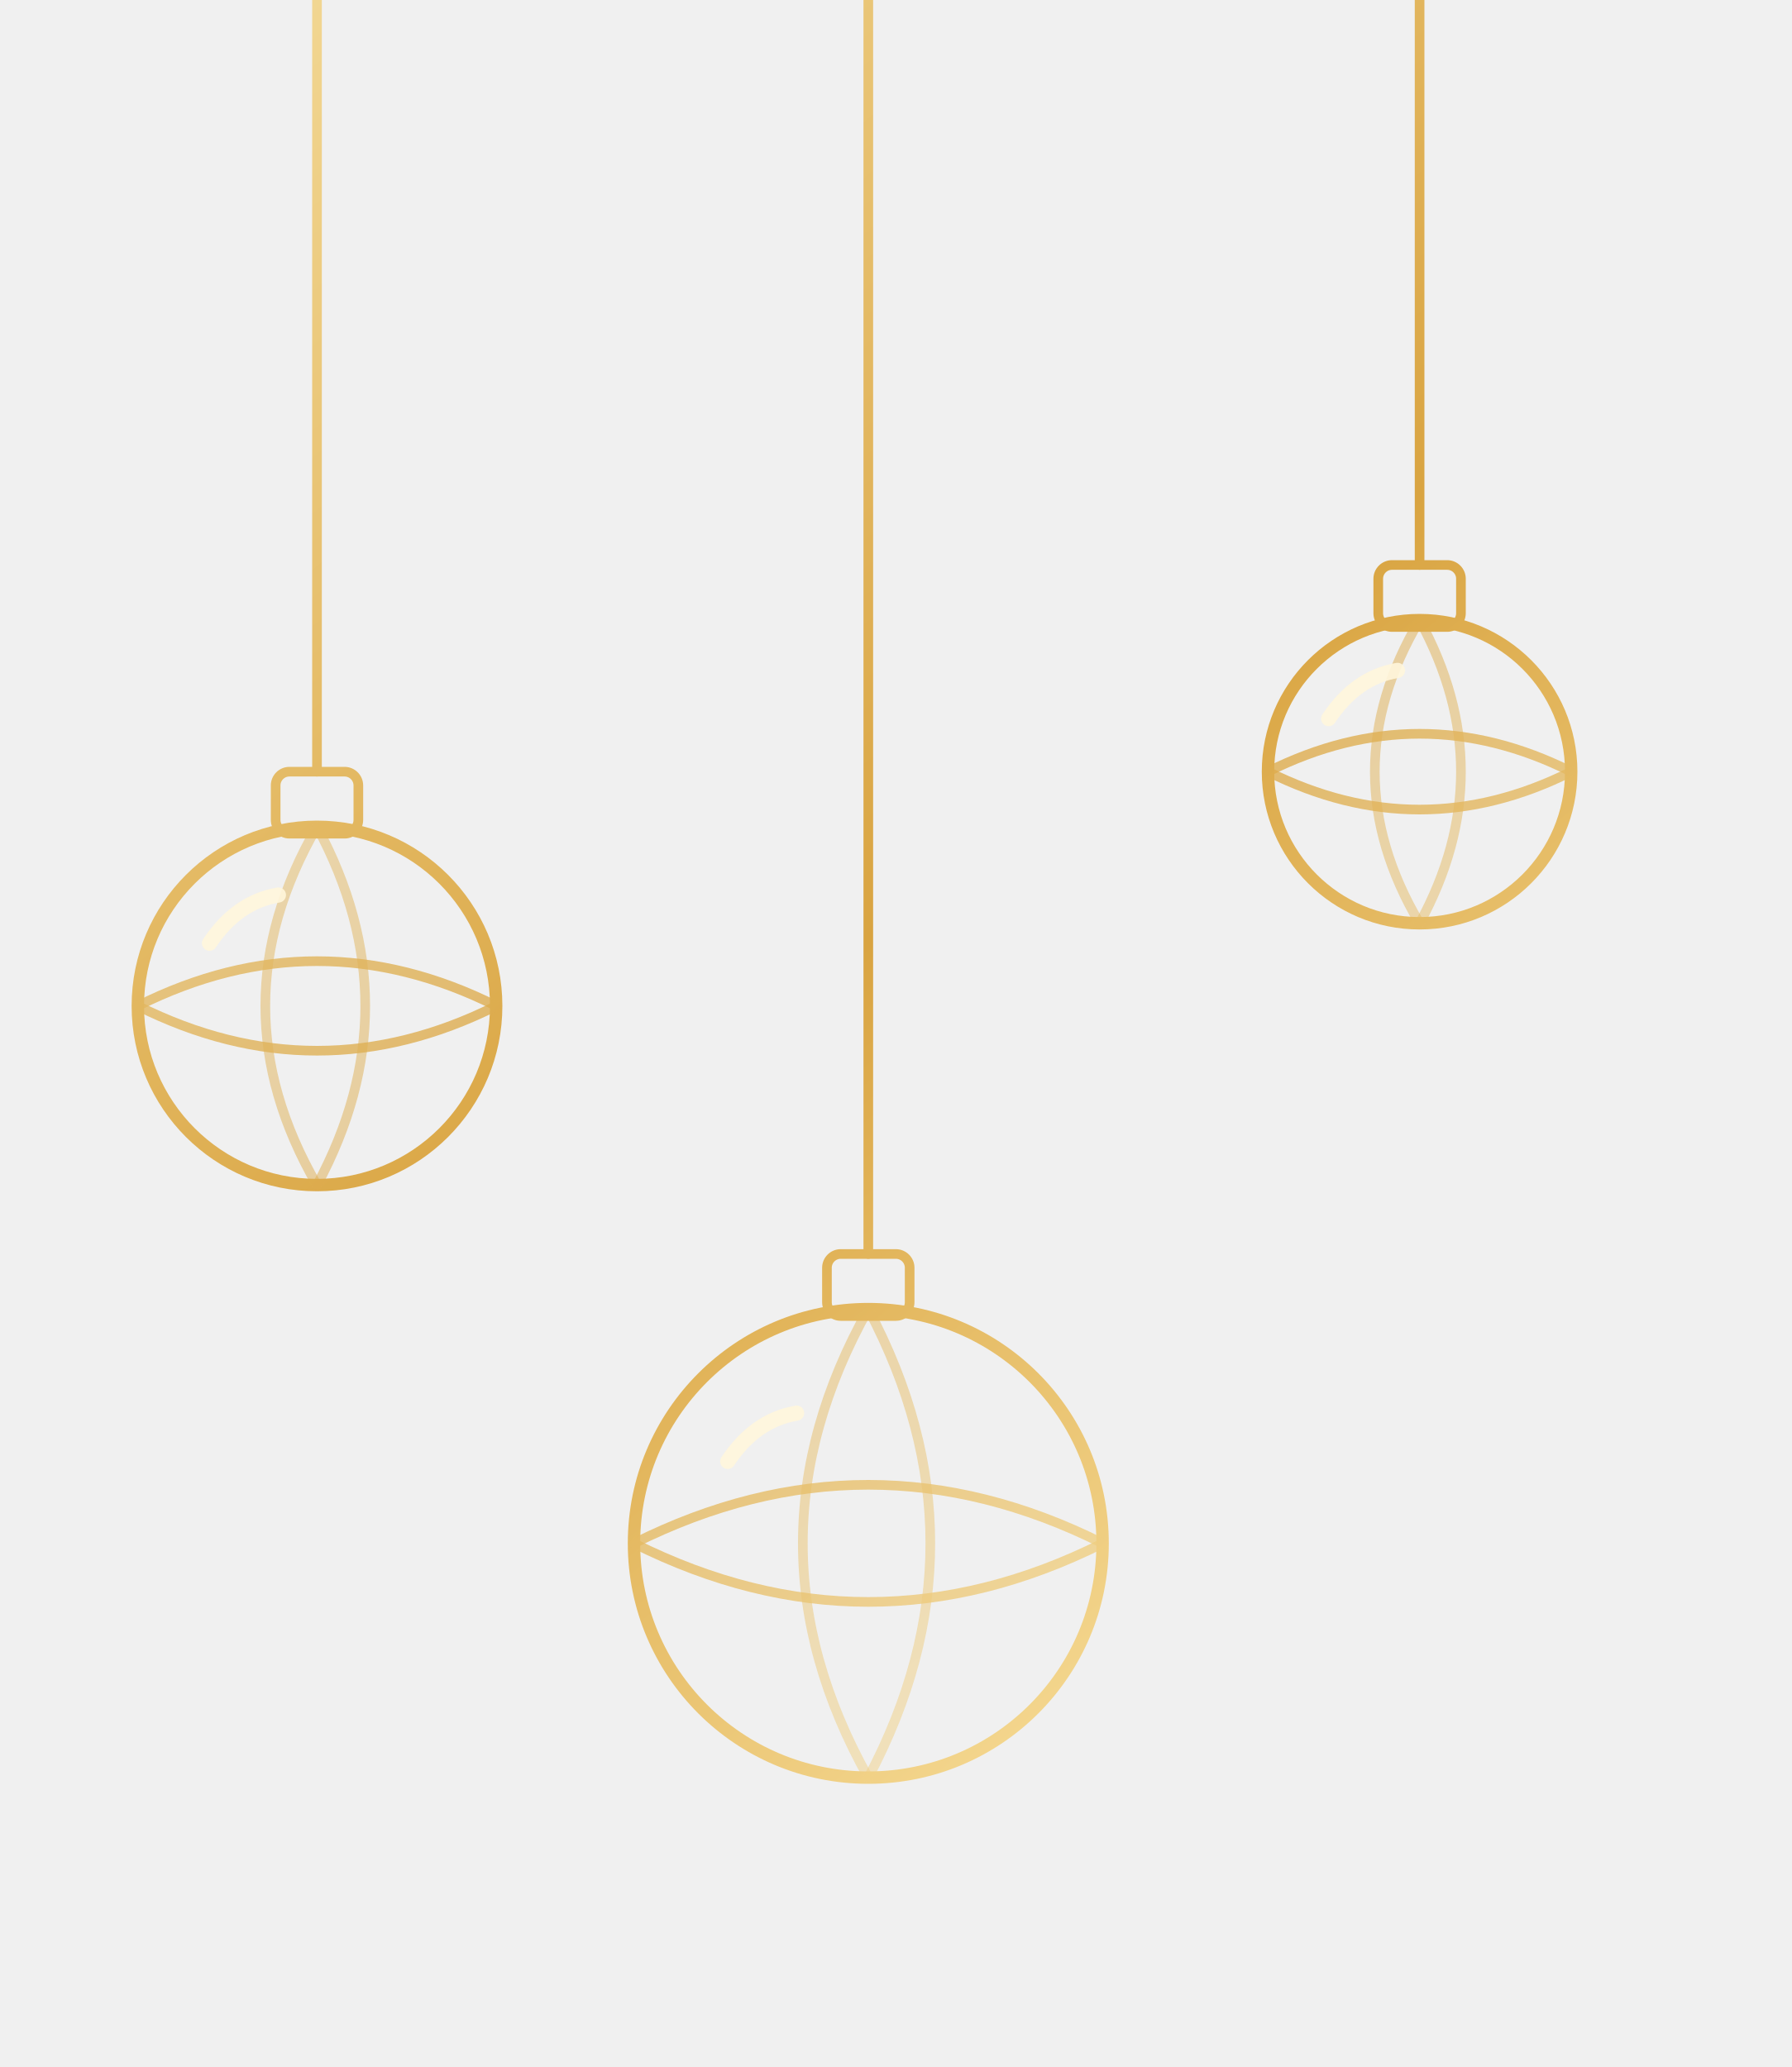
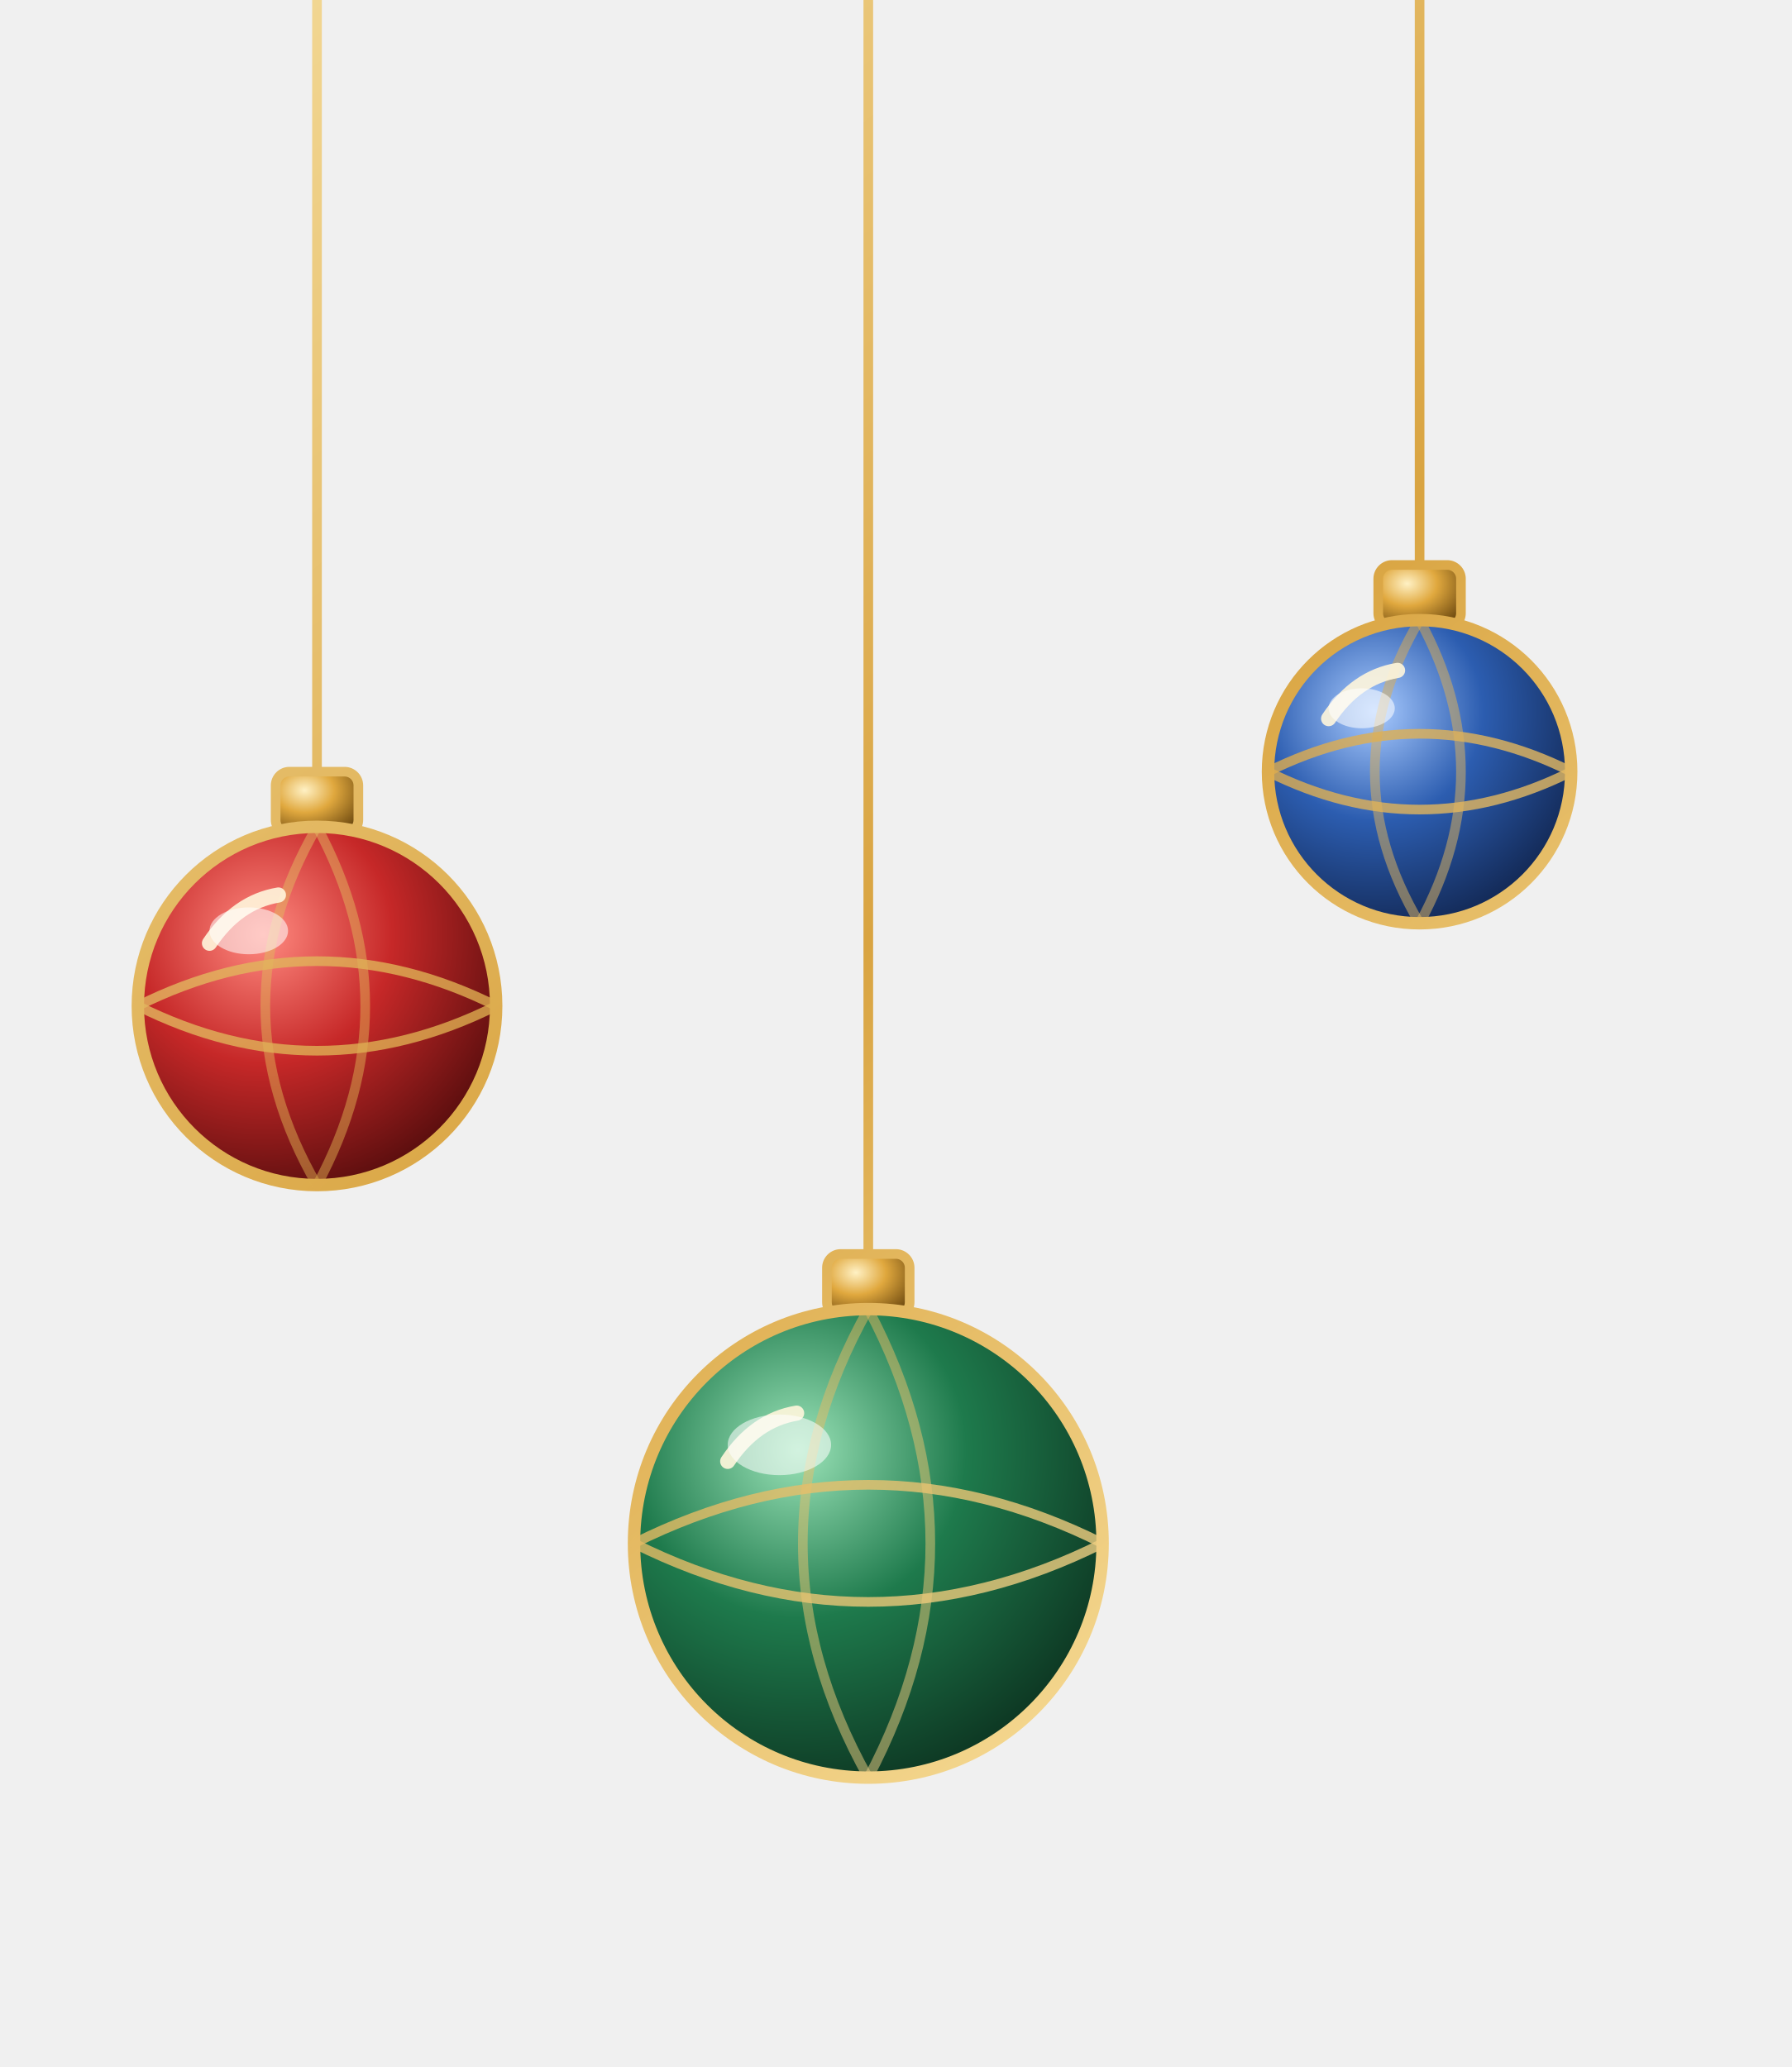
<svg xmlns="http://www.w3.org/2000/svg" viewBox="0 0 260 300">
  <defs>
    <linearGradient id="g" gradientUnits="userSpaceOnUse" x1="0" y1="0" x2="260" y2="320">
      <stop offset="0" stop-color="#F6DFA0" />
      <stop offset=".45" stop-color="#D9A441" />
      <stop offset=".7" stop-color="#F3D58C" />
      <stop offset="1" stop-color="#B07E22" />
    </linearGradient>
+     <radialGradient id="jr" cx=".35" cy=".3" r=".8">
+       <stop offset="0" stop-color="#FF8A80" />
+       <stop offset=".45" stop-color="#C62828" />
+       <stop offset="1" stop-color="#4A0A0A" />
+     </radialGradient>
+     <radialGradient id="je" cx=".35" cy=".3" r=".8">
+       <stop offset="0" stop-color="#9BE3B8" />
+       <stop offset=".45" stop-color="#1E7A4C" />
+       <stop offset="1" stop-color="#0B2E1D" />
+     </radialGradient>
+     <radialGradient id="js" cx=".35" cy=".3" r=".8">
+       <stop offset="0" stop-color="#A9CBFF" />
+       <stop offset=".45" stop-color="#2C5DB0" />
+       <stop offset="1" stop-color="#0F2148" />
+     </radialGradient>
+     <radialGradient id="jg" cx=".35" cy=".3" r=".8">
+       <stop offset="0" stop-color="#FFF1C4" />
+       <stop offset=".45" stop-color="#E0A83E" />
+       <stop offset="1" stop-color="#6E4A10" />
+     </radialGradient>
  </defs>
  <g fill="none" stroke="url(#g)" stroke-width="1.4" stroke-linecap="round">
    <g>
      <animateTransform attributeName="transform" type="rotate" values="-3 46 0;3 46 0;-3 46 0" dur="6.0s" begin="-0s" repeatCount="indefinite" />
      <path d="M46 0 V112" />
-       <rect x="40" y="112" width="12" height="9" rx="2" />
-       <circle cx="46" cy="146" r="26" stroke-width="1.8" />
+       <rect x="40" y="112" width="12" height="9" rx="2" fill="url(#jg)" />
+       <circle cx="46" cy="146" r="26" fill="url(#jr)" stroke-width="1.8" />
      <path d="M20 146 Q46 133 72 146" opacity=".8" />
      <path d="M20 146 Q46 159 72 146" opacity=".8" />
      <path d="M46 120 Q31 146 46 172" opacity=".5" />
      <path d="M46 120 Q60 146 46 172" opacity=".5" />
      <path d="M30.4 136.9 q4 -6 10 -7" stroke="#FFF6DC" stroke-width="2.2" opacity=".9" />
+       <ellipse cx="36.1" cy="135.1" rx="5.7" ry="3.4" fill="#fff" stroke="none" opacity=".55" />
    </g>
    <g>
      <animateTransform attributeName="transform" type="rotate" values="-3 126 0;3 126 0;-3 126 0" dur="7.3s" begin="-2s" repeatCount="indefinite" />
      <path d="M126 0 V182" />
-       <rect x="120" y="182" width="12" height="9" rx="2" />
-       <circle cx="126" cy="224" r="34" stroke-width="1.8" />
+       <rect x="120" y="182" width="12" height="9" rx="2" fill="url(#jg)" />
+       <circle cx="126" cy="224" r="34" fill="url(#je)" stroke-width="1.8" />
      <path d="M92 224 Q126 207 160 224" opacity=".8" />
      <path d="M92 224 Q126 241 160 224" opacity=".8" />
      <path d="M126 190 Q107 224 126 258" opacity=".5" />
      <path d="M126 190 Q144 224 126 258" opacity=".5" />
      <path d="M105.6 212.1 q4 -6 10 -7" stroke="#FFF6DC" stroke-width="2.2" opacity=".9" />
+       <ellipse cx="113.1" cy="209.7" rx="7.5" ry="4.4" fill="#fff" stroke="none" opacity=".55" />
    </g>
    <g>
      <animateTransform attributeName="transform" type="rotate" values="-3 206 0;3 206 0;-3 206 0" dur="8.6s" begin="-4s" repeatCount="indefinite" />
      <path d="M206 0 V82" />
-       <rect x="200" y="82" width="12" height="9" rx="2" />
-       <circle cx="206" cy="112" r="22" stroke-width="1.8" />
+       <rect x="200" y="82" width="12" height="9" rx="2" fill="url(#jg)" />
+       <circle cx="206" cy="112" r="22" fill="url(#js)" stroke-width="1.8" />
      <path d="M184 112 Q206 101 228 112" opacity=".8" />
      <path d="M184 112 Q206 123 228 112" opacity=".8" />
      <path d="M206 90 Q193 112 206 134" opacity=".5" />
      <path d="M206 90 Q218 112 206 134" opacity=".5" />
      <path d="M192.8 104.3 q4 -6 10 -7" stroke="#FFF6DC" stroke-width="2.2" opacity=".9" />
+       <ellipse cx="197.6" cy="102.8" rx="4.8" ry="2.9" fill="#fff" stroke="none" opacity=".55" />
    </g>
  </g>
</svg>
